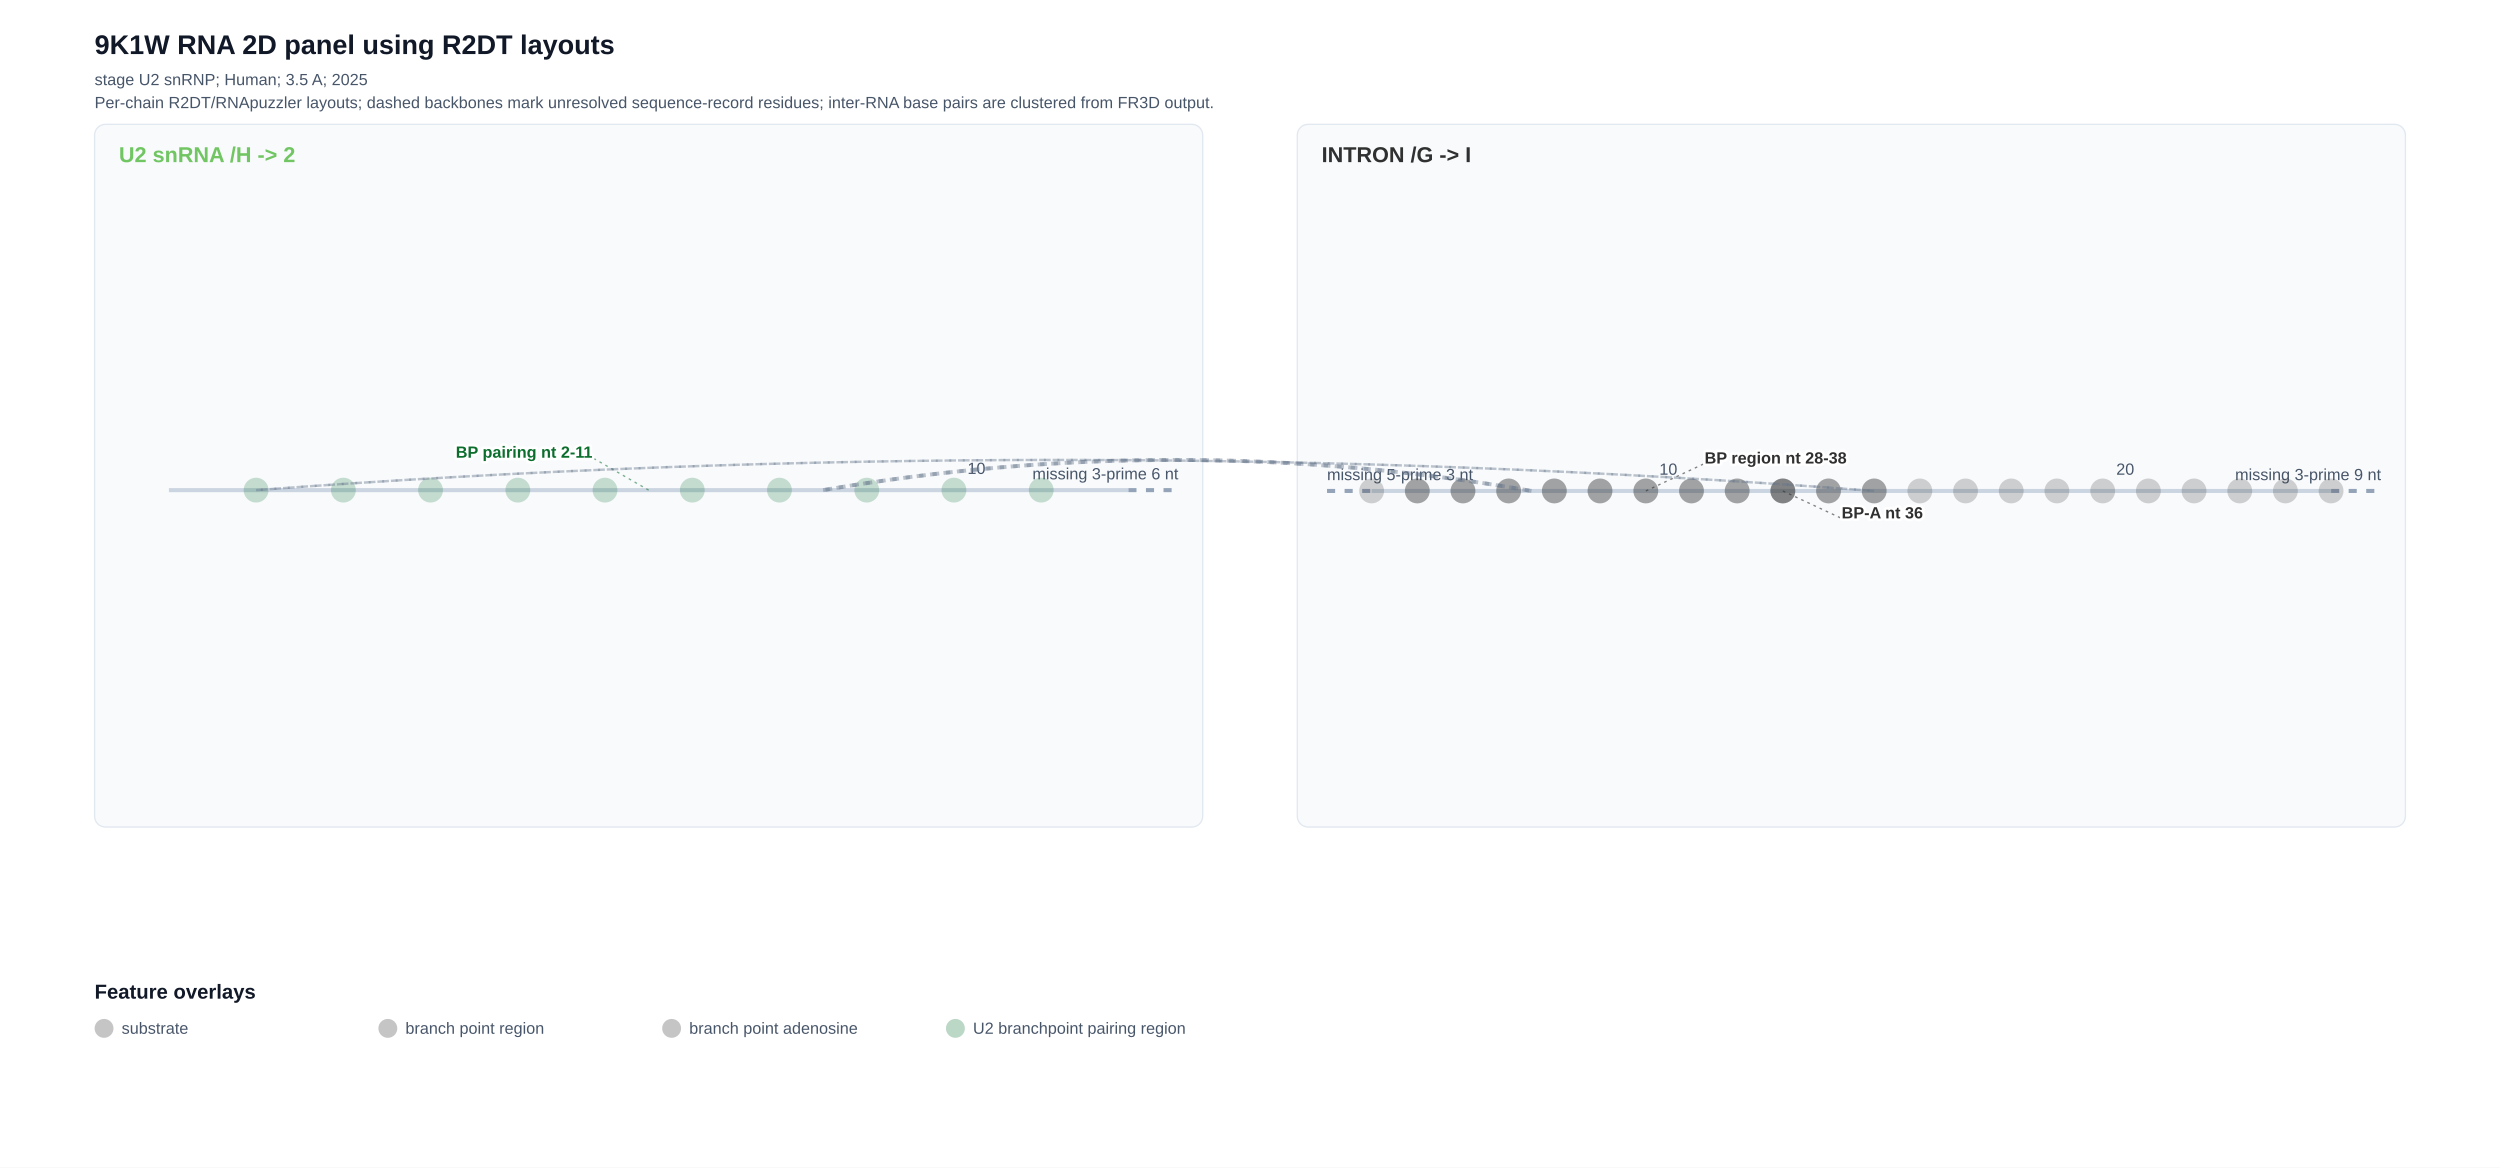
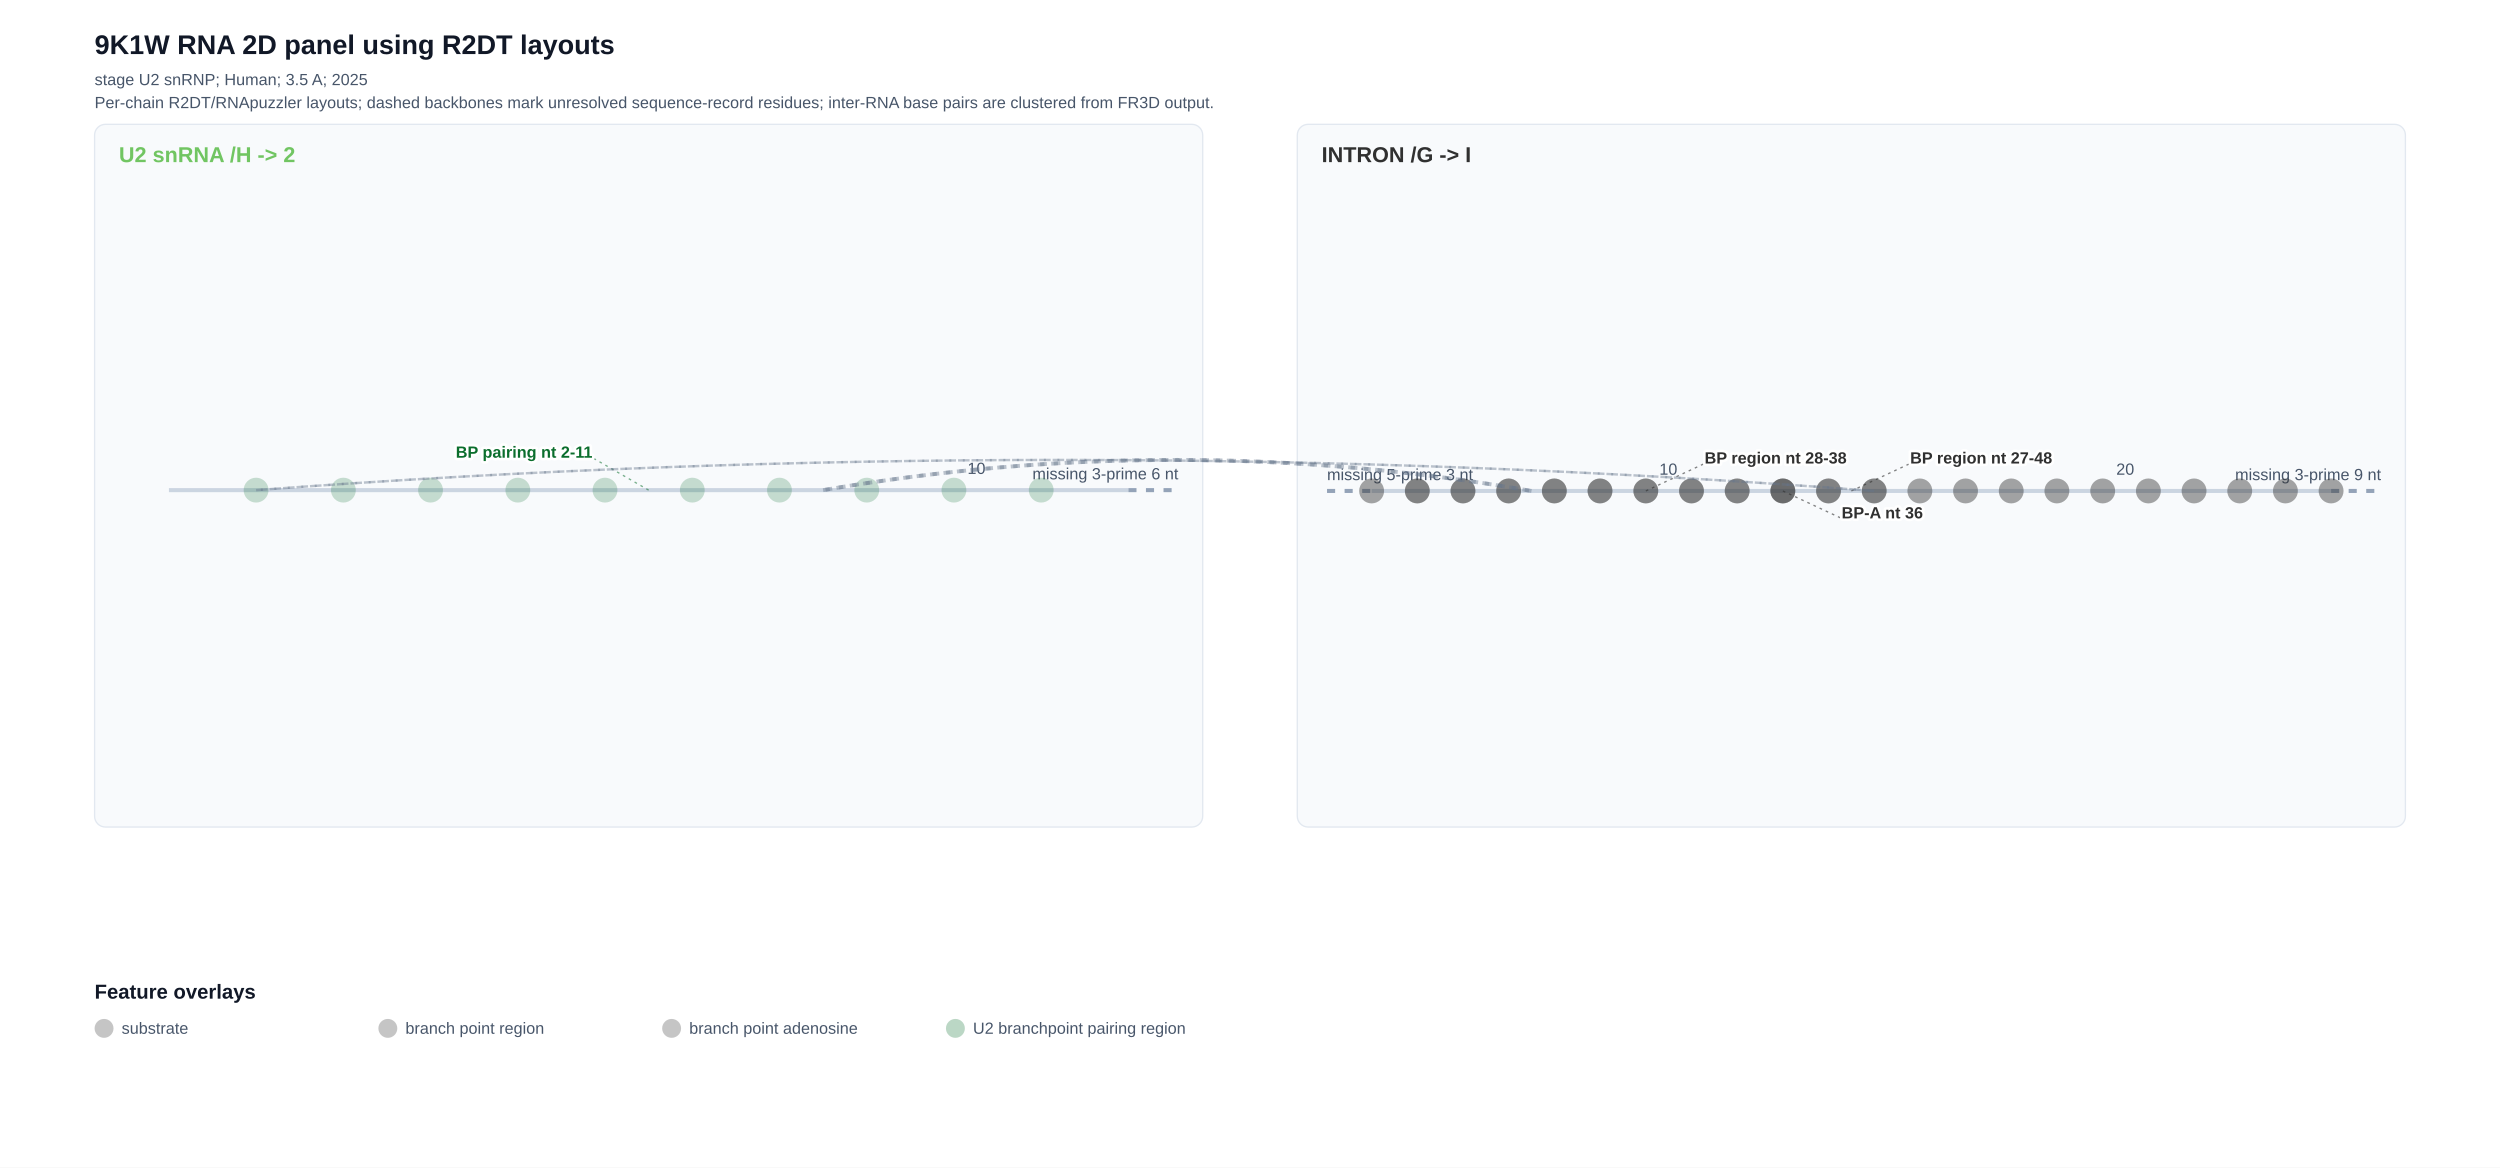
<svg xmlns="http://www.w3.org/2000/svg" width="1850" height="864" viewBox="0 0 1850 864">
  <style>
text{font-family:Arial,Helvetica,sans-serif} .base{font-size:12px;font-weight:700;text-anchor:middle;dominant-baseline:middle}
.label{font-size:20px;font-weight:700;fill:#111827}.small{font-size:12px;fill:#475569}.feature-label{font-size:12px;font-weight:700;paint-order:stroke;stroke:#fff;stroke-width:4px;stroke-linejoin:round}.feature-callout{stroke-width:1;stroke-dasharray:2 3;fill:none}.bp{stroke:#111827;stroke-width:1.4}.backbone{stroke:#cbd5e1;stroke-width:3;fill:none}.missing{stroke:#94a3b8;stroke-width:3;stroke-dasharray:6 7;fill:none}.inter{stroke:#64748b;stroke-dasharray:5 5;fill:none;opacity:.42}
</style>
  <rect width="100%" height="100%" fill="#ffffff" />
  <text x="70" y="40" class="label">9K1W RNA 2D panel using R2DT layouts</text>
  <text x="70" y="63" class="small">stage U2 snRNP; Human; 3.5 A; 2025</text>
  <text x="70" y="80" class="small">Per-chain R2DT/RNApuzzler layouts; dashed backbones mark unresolved sequence-record residues; inter-RNA base pairs are clustered from FR3D output.</text>
  <rect x="70.0" y="92.0" width="820.0" height="520.0" rx="8" fill="#f8fafc" stroke="#e2e8f0" />
  <text x="88.0" y="120.0" class="label" style="font-size:16px;fill:#71C562">U2 snRNA /H -&gt; 2</text>
  <polyline points="125.0,362.7 189.5,362.7 254.1,362.7 318.6,362.7 383.2,362.7 447.7,362.7 512.3,362.7 576.8,362.7 641.4,362.7 705.9,362.7 770.5,362.7 835.0,362.7" class="backbone" />
  <path d="M835.0,362.7 L872.0,362.7" class="missing" />
  <text x="872.0" y="354.7" text-anchor="end" class="small" fill="#64748b">missing 3-prime 6 nt</text>
  <circle cx="189.5" cy="362.7" r="9.2" fill="#0b6e2d" opacity="0.22" />
  <circle cx="254.1" cy="362.7" r="9.2" fill="#0b6e2d" opacity="0.22" />
  <circle cx="318.6" cy="362.7" r="9.2" fill="#0b6e2d" opacity="0.22" />
  <circle cx="383.2" cy="362.7" r="9.2" fill="#0b6e2d" opacity="0.22" />
  <circle cx="447.7" cy="362.7" r="9.2" fill="#0b6e2d" opacity="0.22" />
  <circle cx="512.3" cy="362.7" r="9.2" fill="#0b6e2d" opacity="0.22" />
  <circle cx="576.8" cy="362.7" r="9.2" fill="#0b6e2d" opacity="0.22" />
  <circle cx="641.4" cy="362.7" r="9.2" fill="#0b6e2d" opacity="0.22" />
  <circle cx="705.9" cy="362.7" r="9.2" fill="#0b6e2d" opacity="0.22" />
  <circle cx="770.5" cy="362.7" r="9.2" fill="#0b6e2d" opacity="0.22" />
  <text x="125.0" y="362.7" class="base" fill="#71C562" />
  <text x="189.5" y="362.7" class="base" fill="#71C562" />
  <text x="254.1" y="362.7" class="base" fill="#71C562" />
  <text x="318.6" y="362.7" class="base" fill="#71C562" />
  <text x="383.2" y="362.7" class="base" fill="#71C562" />
  <text x="447.7" y="362.7" class="base" fill="#71C562" />
  <text x="512.3" y="362.7" class="base" fill="#71C562" />
  <text x="576.8" y="362.7" class="base" fill="#71C562" />
  <text x="641.4" y="362.7" class="base" fill="#71C562" />
  <text x="705.9" y="362.7" class="base" fill="#71C562" />
  <text x="715.9" y="350.7" class="small" fill="#94a3b8">10</text>
  <text x="770.5" y="362.7" class="base" fill="#71C562" />
  <text x="835.0" y="362.7" class="base" fill="#71C562" />
  <path d="M480.0,362.7 L438.4,338.7" class="feature-callout" stroke="#0b6e2d" opacity="0.54" />
  <text x="438.4" y="338.7" class="feature-label" text-anchor="end" fill="#0b6e2d">BP pairing nt 2-11</text>
  <rect x="960.0" y="92.0" width="820.0" height="520.0" rx="8" fill="#f8fafc" stroke="#e2e8f0" />
  <text x="978.0" y="120.0" class="label" style="font-size:16px;fill:#303030">INTRON /G -&gt; I</text>
  <polyline points="1015.0,363.3 1048.8,363.3 1082.6,363.3 1116.4,363.3 1150.2,363.3 1184.0,363.3 1217.9,363.3 1251.7,363.3 1285.5,363.3 1319.3,363.3 1353.1,363.3 1386.9,363.3 1420.7,363.3 1454.5,363.3 1488.3,363.3 1522.1,363.3 1556.0,363.3 1589.8,363.3 1623.6,363.3 1657.4,363.3 1691.2,363.3 1725.0,363.3" class="backbone" />
  <path d="M982.0,363.3 L1015.0,363.3" class="missing" />
  <text x="982.0" y="355.3" text-anchor="start" class="small" fill="#64748b">missing 5-prime 3 nt</text>
  <path d="M1725.0,363.3 L1762.0,363.3" class="missing" />
  <text x="1762.0" y="355.3" text-anchor="end" class="small" fill="#64748b">missing 3-prime 9 nt</text>
  <circle cx="1015.0" cy="363.3" r="9.2" fill="#303030" opacity="0.22" />
  <circle cx="1048.8" cy="363.3" r="9.2" fill="#303030" opacity="0.22" />
  <circle cx="1082.6" cy="363.3" r="9.2" fill="#303030" opacity="0.22" />
  <circle cx="1116.4" cy="363.3" r="9.2" fill="#303030" opacity="0.22" />
  <circle cx="1150.2" cy="363.3" r="9.2" fill="#303030" opacity="0.22" />
  <circle cx="1184.0" cy="363.3" r="9.2" fill="#303030" opacity="0.22" />
  <circle cx="1217.9" cy="363.3" r="9.2" fill="#303030" opacity="0.22" />
  <circle cx="1251.7" cy="363.3" r="9.2" fill="#303030" opacity="0.22" />
  <circle cx="1285.5" cy="363.3" r="9.2" fill="#303030" opacity="0.22" />
  <circle cx="1319.3" cy="363.3" r="9.2" fill="#303030" opacity="0.22" />
  <circle cx="1353.1" cy="363.3" r="9.2" fill="#303030" opacity="0.22" />
  <circle cx="1386.9" cy="363.3" r="9.2" fill="#303030" opacity="0.22" />
  <circle cx="1420.7" cy="363.3" r="9.2" fill="#303030" opacity="0.22" />
  <circle cx="1454.5" cy="363.3" r="9.2" fill="#303030" opacity="0.22" />
  <circle cx="1488.3" cy="363.3" r="9.2" fill="#303030" opacity="0.22" />
  <circle cx="1522.1" cy="363.3" r="9.2" fill="#303030" opacity="0.22" />
  <circle cx="1556.0" cy="363.3" r="9.2" fill="#303030" opacity="0.22" />
  <circle cx="1589.8" cy="363.3" r="9.2" fill="#303030" opacity="0.22" />
  <circle cx="1623.6" cy="363.3" r="9.2" fill="#303030" opacity="0.22" />
  <circle cx="1657.4" cy="363.3" r="9.2" fill="#303030" opacity="0.22" />
  <circle cx="1691.2" cy="363.3" r="9.2" fill="#303030" opacity="0.22" />
  <circle cx="1725.0" cy="363.3" r="9.2" fill="#303030" opacity="0.22" />
+   <circle cx="1015.0" cy="363.3" r="9.2" fill="#303030" opacity="0.28" />
+   <circle cx="1048.8" cy="363.3" r="9.2" fill="#303030" opacity="0.28" />
+   <circle cx="1082.6" cy="363.3" r="9.2" fill="#303030" opacity="0.28" />
+   <circle cx="1116.4" cy="363.3" r="9.2" fill="#303030" opacity="0.28" />
+   <circle cx="1150.2" cy="363.3" r="9.2" fill="#303030" opacity="0.28" />
+   <circle cx="1184.0" cy="363.3" r="9.2" fill="#303030" opacity="0.28" />
+   <circle cx="1217.9" cy="363.3" r="9.2" fill="#303030" opacity="0.28" />
+   <circle cx="1251.7" cy="363.3" r="9.2" fill="#303030" opacity="0.28" />
+   <circle cx="1285.5" cy="363.3" r="9.2" fill="#303030" opacity="0.28" />
+   <circle cx="1319.3" cy="363.3" r="9.2" fill="#303030" opacity="0.28" />
+   <circle cx="1353.1" cy="363.3" r="9.2" fill="#303030" opacity="0.28" />
+   <circle cx="1386.9" cy="363.3" r="9.2" fill="#303030" opacity="0.28" />
+   <circle cx="1420.7" cy="363.3" r="9.2" fill="#303030" opacity="0.28" />
+   <circle cx="1454.5" cy="363.3" r="9.2" fill="#303030" opacity="0.28" />
+   <circle cx="1488.3" cy="363.3" r="9.2" fill="#303030" opacity="0.28" />
+   <circle cx="1522.1" cy="363.3" r="9.2" fill="#303030" opacity="0.28" />
+   <circle cx="1556.0" cy="363.3" r="9.2" fill="#303030" opacity="0.28" />
+   <circle cx="1589.8" cy="363.3" r="9.2" fill="#303030" opacity="0.28" />
+   <circle cx="1623.6" cy="363.3" r="9.2" fill="#303030" opacity="0.28" />
+   <circle cx="1657.4" cy="363.3" r="9.2" fill="#303030" opacity="0.28" />
+   <circle cx="1691.2" cy="363.3" r="9.2" fill="#303030" opacity="0.28" />
+   <circle cx="1725.0" cy="363.3" r="9.2" fill="#303030" opacity="0.28" />
  <circle cx="1048.8" cy="363.3" r="9.2" fill="#303030" opacity="0.28" />
  <circle cx="1082.6" cy="363.3" r="9.2" fill="#303030" opacity="0.28" />
  <circle cx="1116.4" cy="363.3" r="9.2" fill="#303030" opacity="0.28" />
  <circle cx="1150.2" cy="363.3" r="9.2" fill="#303030" opacity="0.28" />
  <circle cx="1184.0" cy="363.3" r="9.2" fill="#303030" opacity="0.28" />
  <circle cx="1217.9" cy="363.3" r="9.2" fill="#303030" opacity="0.28" />
  <circle cx="1251.7" cy="363.3" r="9.2" fill="#303030" opacity="0.28" />
  <circle cx="1285.5" cy="363.3" r="9.2" fill="#303030" opacity="0.28" />
  <circle cx="1319.3" cy="363.3" r="9.2" fill="#303030" opacity="0.28" />
  <circle cx="1353.1" cy="363.3" r="9.2" fill="#303030" opacity="0.28" />
  <circle cx="1386.9" cy="363.3" r="9.2" fill="#303030" opacity="0.28" />
  <circle cx="1319.3" cy="363.3" r="9.2" fill="#303030" opacity="0.28" />
  <text x="1015.0" y="363.3" class="base" fill="#303030" />
  <text x="1048.8" y="363.3" class="base" fill="#303030" />
  <text x="1082.6" y="363.3" class="base" fill="#303030" />
  <text x="1116.4" y="363.3" class="base" fill="#303030" />
  <text x="1150.2" y="363.3" class="base" fill="#303030" />
  <text x="1184.0" y="363.3" class="base" fill="#303030" />
  <text x="1217.9" y="363.3" class="base" fill="#303030" />
  <text x="1227.9" y="351.3" class="small" fill="#94a3b8">10</text>
  <text x="1251.7" y="363.3" class="base" fill="#303030" />
  <text x="1285.5" y="363.3" class="base" fill="#303030" />
  <text x="1319.3" y="363.3" class="base" fill="#303030" />
  <text x="1353.1" y="363.3" class="base" fill="#303030" />
  <text x="1386.9" y="363.3" class="base" fill="#303030" />
  <text x="1420.7" y="363.3" class="base" fill="#303030" />
  <text x="1454.5" y="363.3" class="base" fill="#303030" />
  <text x="1488.3" y="363.3" class="base" fill="#303030" />
  <text x="1522.1" y="363.3" class="base" fill="#303030" />
  <text x="1556.0" y="363.3" class="base" fill="#303030" />
  <text x="1566.0" y="351.3" class="small" fill="#94a3b8">20</text>
  <text x="1589.8" y="363.3" class="base" fill="#303030" />
  <text x="1623.6" y="363.3" class="base" fill="#303030" />
  <text x="1657.4" y="363.3" class="base" fill="#303030" />
  <text x="1691.2" y="363.3" class="base" fill="#303030" />
  <text x="1725.0" y="363.3" class="base" fill="#303030" />
+   <path d="M1370.0,363.3 L1413.5,343.0" class="feature-callout" stroke="#303030" opacity="0.60" />
+   <text x="1413.5" y="343.0" class="feature-label" text-anchor="start" fill="#303030">BP region nt 27-48</text>
  <path d="M1217.9,363.3 L1261.4,343.0" class="feature-callout" stroke="#303030" opacity="0.60" />
  <text x="1261.4" y="343.0" class="feature-label" text-anchor="start" fill="#303030">BP region nt 28-38</text>
  <path d="M1319.3,363.3 L1362.8,383.6" class="feature-callout" stroke="#303030" opacity="0.60" />
  <text x="1362.8" y="383.6" class="feature-label" text-anchor="start" fill="#303030">BP-A nt 36</text>
  <path d="M1133.3,363.3 Q871.2,317.7 609.1,362.7" class="inter" stroke-width="2.9" />
  <path d="M1386.9,363.3 Q788.2,317.7 189.5,362.7" class="inter" stroke-width="1.8" />
  <path d="M189.5,362.7 Q788.2,317.7 1386.9,363.3" class="inter" stroke-width="1.8" />
  <path d="M609.1,362.7 Q871.2,317.7 1133.3,363.3" class="inter" stroke-width="2.9" />
  <text x="70" y="739.0" class="label" style="font-size:15px">Feature overlays</text>
  <circle cx="77.0" cy="761.0" r="7" fill="#303030" opacity="0.28" />
  <text x="90.0" y="765.0" class="small">substrate</text>
  <circle cx="287.0" cy="761.0" r="7" fill="#303030" opacity="0.28" />
  <text x="300.0" y="765.0" class="small">branch point region</text>
  <circle cx="497.0" cy="761.0" r="7" fill="#303030" opacity="0.28" />
  <text x="510.0" y="765.0" class="small">branch point adenosine</text>
  <circle cx="707.0" cy="761.0" r="7" fill="#0b6e2d" opacity="0.28" />
  <text x="720.0" y="765.0" class="small">U2 branchpoint pairing region</text>
</svg>
